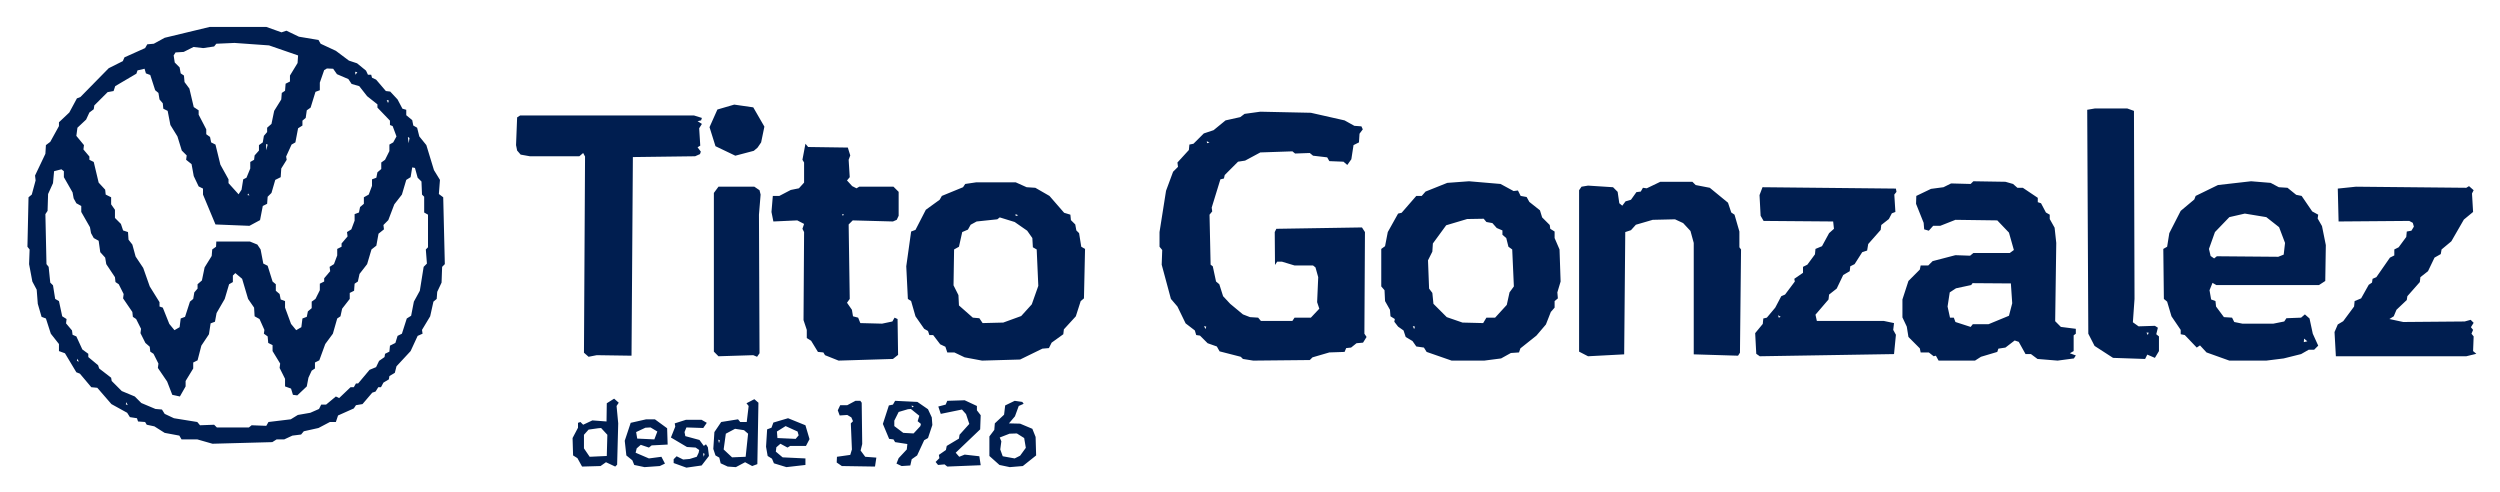
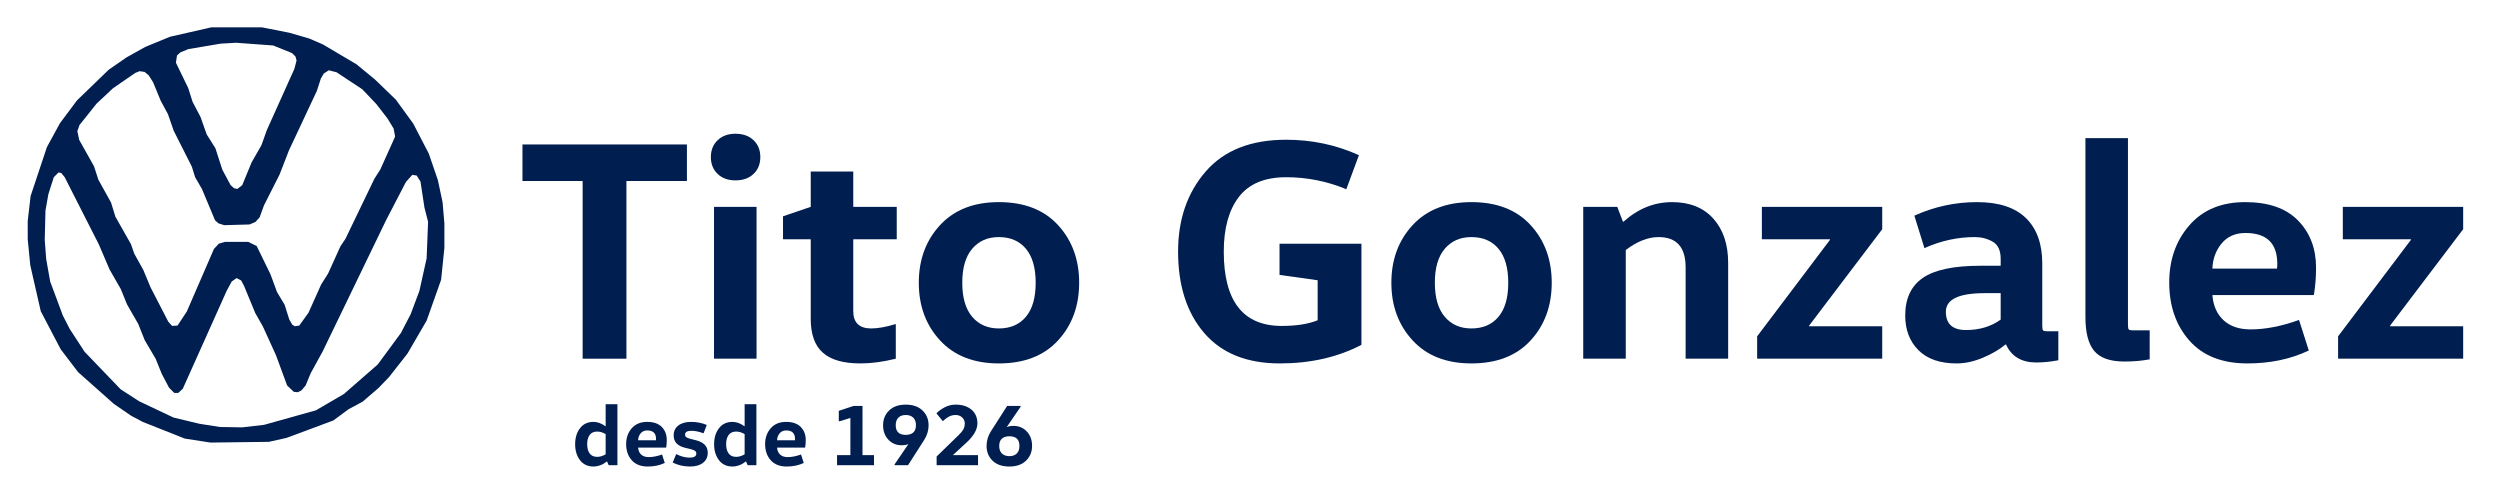
<svg xmlns="http://www.w3.org/2000/svg" viewBox="0 0 1150 226" role="img" aria-label="Tito Gonzalez Automotores">
-   <path fill="#001E50" fill-rule="evenodd" d="M 96.50 12.38 L 75.75 17.38 L 70.75 20.12 L 67.75 20.38 L 66.75 22.12 L 57.25 26.38 L 56.50 28.12 L 50.00 31.38 L 37.00 44.62 L 35.38 45.25 L 31.88 51.75 L 27.12 56.25 L 27.12 58.00 L 23.12 65.25 L 21.12 66.75 L 20.88 70.75 L 16.12 80.75 L 16.38 83.00 L 14.62 89.50 L 13.12 90.75 L 12.62 113.50 L 13.62 114.75 L 13.38 121.50 L 14.88 129.50 L 16.88 133.25 L 17.38 139.75 L 19.12 145.75 L 21.12 146.50 L 23.38 153.50 L 27.12 158.25 L 27.12 161.50 L 29.88 162.50 L 35.12 171.25 L 36.75 171.88 L 42.00 178.12 L 44.75 178.38 L 51.25 185.88 L 58.50 189.88 L 59.75 191.88 L 63.00 192.38 L 63.50 193.88 L 66.75 194.12 L 67.50 195.38 L 71.00 196.12 L 75.75 199.12 L 82.50 200.38 L 83.50 202.12 L 90.75 202.12 L 97.75 204.12 L 125.25 203.38 L 127.25 202.12 L 130.75 202.12 L 134.50 200.38 L 138.50 199.88 L 139.75 198.38 L 146.50 196.88 L 151.75 194.12 L 154.50 194.12 L 155.50 191.12 L 162.75 187.88 L 163.75 186.38 L 166.75 185.88 L 171.25 180.62 L 172.75 180.12 L 174.00 178.12 L 175.25 178.12 L 176.38 176.00 L 178.88 174.50 L 179.12 173.00 L 181.62 171.50 L 182.38 168.50 L 188.88 161.50 L 192.12 154.50 L 194.38 153.50 L 194.12 151.75 L 197.88 145.50 L 199.38 138.75 L 200.88 137.50 L 201.12 134.25 L 203.12 130.00 L 203.38 122.75 L 204.62 121.50 L 203.88 90.75 L 201.88 89.25 L 202.38 82.75 L 199.62 78.25 L 196.12 66.75 L 192.88 62.75 L 191.88 58.75 L 190.12 57.75 L 189.62 55.25 L 186.88 53.00 L 186.88 50.50 L 185.12 50.00 L 182.88 45.75 L 179.50 42.12 L 177.50 41.88 L 173.00 36.62 L 171.12 35.75 L 170.75 34.38 L 169.25 34.38 L 168.38 32.50 L 164.25 29.12 L 160.50 27.88 L 154.50 23.38 L 147.50 20.12 L 146.50 18.38 L 137.50 16.88 L 131.75 14.12 L 129.50 14.88 L 122.50 12.38 L 96.50 12.38 Z M 107.88 19.75 L 123.75 20.88 L 137.12 25.50 L 136.88 29.00 L 133.38 34.75 L 133.38 37.50 L 131.38 38.50 L 131.12 41.75 L 129.62 42.75 L 129.38 45.75 L 126.12 51.00 L 124.88 57.00 L 122.88 58.75 L 122.88 60.75 L 121.38 62.50 L 120.88 65.50 L 119.12 66.75 L 119.12 69.25 L 117.12 71.50 L 116.88 73.50 L 115.12 74.50 L 115.12 77.50 L 113.38 81.75 L 111.88 82.50 L 111.12 87.25 L 109.75 89.38 L 105.12 84.25 L 105.12 82.50 L 101.38 75.75 L 99.12 66.50 L 97.12 65.50 L 96.62 63.00 L 94.88 61.75 L 94.88 59.50 L 91.38 52.75 L 91.38 50.75 L 89.12 49.25 L 87.12 40.75 L 84.88 37.75 L 84.62 34.75 L 83.12 33.75 L 82.62 31.00 L 80.38 28.75 L 79.88 25.50 L 80.75 24.12 L 84.50 23.88 L 89.00 21.62 L 93.50 22.12 L 98.50 21.38 L 99.50 20.12 L 107.88 19.75 Z M 150.38 31.50 L 153.25 31.62 L 155.00 34.12 L 160.25 36.38 L 161.75 38.62 L 165.25 39.62 L 168.88 44.25 L 173.62 48.00 L 173.62 49.50 L 179.38 55.50 L 179.38 57.50 L 180.62 58.00 L 182.38 62.75 L 180.88 65.50 L 179.12 66.50 L 179.12 69.50 L 177.12 73.50 L 175.38 74.75 L 175.38 77.75 L 173.62 79.25 L 173.12 81.75 L 171.12 82.50 L 171.12 85.50 L 169.62 89.50 L 167.38 90.75 L 167.38 93.75 L 165.62 95.25 L 165.12 97.75 L 163.12 98.50 L 163.12 101.50 L 161.62 105.50 L 159.62 106.75 L 159.88 108.75 L 157.12 112.00 L 157.12 113.50 L 155.12 114.50 L 155.12 117.50 L 153.62 121.50 L 151.62 122.75 L 151.88 124.75 L 149.12 128.00 L 149.12 129.50 L 147.12 130.50 L 147.12 133.50 L 145.12 137.50 L 143.38 138.75 L 143.38 141.75 L 141.62 143.25 L 141.12 145.75 L 139.12 146.50 L 138.62 150.50 L 136.25 151.88 L 133.88 149.00 L 131.12 141.50 L 131.12 138.50 L 129.12 137.75 L 128.62 135.25 L 126.88 133.75 L 126.88 130.75 L 125.38 129.50 L 123.12 122.25 L 121.12 121.25 L 119.88 114.75 L 118.38 112.50 L 115.00 111.12 L 99.50 111.12 L 99.38 113.50 L 97.62 114.75 L 97.38 117.75 L 94.12 123.00 L 92.88 129.00 L 90.88 130.75 L 90.88 132.75 L 89.38 134.50 L 88.88 137.50 L 87.38 138.75 L 85.12 145.75 L 83.12 146.50 L 82.62 150.50 L 80.25 151.88 L 77.88 149.00 L 74.88 141.50 L 73.38 141.00 L 73.38 139.00 L 68.88 131.75 L 65.88 123.25 L 62.38 118.00 L 60.88 112.50 L 59.12 110.25 L 58.88 106.75 L 56.62 106.00 L 55.62 103.00 L 52.88 100.25 L 52.88 96.50 L 51.12 94.00 L 51.12 90.75 L 48.62 89.50 L 48.38 87.25 L 45.38 84.00 L 43.12 74.50 L 41.12 73.50 L 41.12 72.00 L 38.38 68.75 L 38.62 66.75 L 35.12 62.50 L 35.62 58.75 L 39.62 55.00 L 41.12 51.75 L 43.12 50.25 L 43.38 48.50 L 49.50 42.38 L 52.25 41.88 L 53.00 39.62 L 62.75 33.88 L 63.25 32.38 L 66.50 31.62 L 67.12 33.75 L 69.12 34.50 L 71.38 41.50 L 72.88 42.75 L 73.38 45.75 L 74.88 47.50 L 75.12 50.00 L 77.12 51.00 L 78.38 57.50 L 81.62 62.75 L 83.62 69.25 L 85.88 71.50 L 85.62 73.50 L 88.12 75.50 L 89.12 81.00 L 91.38 85.75 L 93.38 86.75 L 93.38 89.50 L 99.12 103.25 L 114.75 103.88 L 119.62 101.25 L 120.88 94.75 L 122.88 93.75 L 123.12 90.50 L 124.88 88.75 L 126.62 82.75 L 129.12 81.50 L 129.38 77.50 L 131.88 73.50 L 131.62 72.00 L 134.12 66.50 L 135.88 65.50 L 137.12 59.00 L 139.12 57.75 L 139.12 55.50 L 140.62 54.25 L 141.12 50.75 L 142.88 49.50 L 145.12 42.25 L 147.12 41.50 L 147.12 38.00 L 149.12 32.25 L 150.38 31.50 Z M 163.38 33.00 L 164.38 33.25 L 163.50 34.38 L 163.38 33.00 Z M 177.88 46.00 L 178.88 46.25 L 178.50 47.38 L 177.88 46.00 Z M 337.75 48.12 L 330.00 50.38 L 326.38 58.50 L 329.12 67.25 L 338.25 71.62 L 346.75 69.38 L 348.50 67.88 L 350.12 65.50 L 351.62 58.25 L 346.50 49.38 L 337.75 48.12 Z M 963.75 49.88 L 960.12 50.50 L 960.62 153.50 L 963.50 159.12 L 972.00 164.62 L 986.75 165.12 L 987.75 163.12 L 991.25 164.62 L 993.12 161.50 L 993.12 154.75 L 991.88 153.75 L 992.62 150.75 L 991.25 149.88 L 983.75 150.12 L 981.12 148.25 L 981.88 137.50 L 981.62 51.00 L 978.50 49.88 L 963.75 49.88 Z M 579.75 51.38 L 572.50 52.38 L 570.50 53.88 L 563.75 55.38 L 558.25 59.88 L 553.75 61.38 L 549.00 66.12 L 547.12 66.50 L 546.88 69.00 L 541.62 74.75 L 541.88 76.75 L 539.62 79.00 L 536.38 87.75 L 533.38 106.75 L 533.38 113.50 L 534.62 115.00 L 534.38 121.75 L 538.62 137.50 L 541.62 141.00 L 545.38 148.75 L 549.62 152.00 L 550.25 154.12 L 552.00 154.38 L 555.50 157.88 L 559.75 159.38 L 561.00 161.62 L 570.75 164.12 L 571.75 165.12 L 576.50 165.88 L 602.50 165.62 L 603.75 164.38 L 611.50 162.12 L 618.50 161.88 L 619.25 160.12 L 621.50 159.88 L 624.00 157.88 L 627.00 157.62 L 628.62 155.00 L 627.62 153.50 L 627.88 106.75 L 626.50 104.62 L 587.12 105.25 L 586.38 106.75 L 586.50 121.88 L 587.50 120.38 L 589.75 120.38 L 595.50 122.12 L 604.00 122.12 L 605.12 123.00 L 606.38 127.50 L 605.88 139.00 L 606.88 142.00 L 603.00 146.12 L 595.50 146.12 L 594.50 147.62 L 580.00 147.62 L 578.75 146.12 L 575.00 145.88 L 571.75 144.62 L 565.88 139.75 L 562.62 136.25 L 560.88 130.75 L 559.38 129.50 L 557.88 122.50 L 556.88 121.75 L 556.38 98.75 L 557.62 97.25 L 557.38 95.50 L 561.38 82.50 L 563.00 82.12 L 563.38 80.50 L 569.50 74.38 L 572.75 73.88 L 579.75 70.12 L 594.50 69.62 L 595.75 70.62 L 602.50 70.38 L 604.00 71.62 L 610.50 72.38 L 611.50 74.12 L 618.00 74.38 L 619.75 75.88 L 621.62 73.25 L 622.62 66.75 L 625.12 65.50 L 625.38 61.50 L 626.88 59.50 L 626.25 58.12 L 623.00 57.88 L 618.50 55.38 L 603.00 51.88 L 579.75 51.38 Z M 239.25 53.12 L 237.88 54.00 L 237.38 66.75 L 237.88 69.25 L 239.50 71.12 L 243.75 71.88 L 266.50 71.88 L 268.25 70.38 L 269.12 72.00 L 268.62 162.25 L 270.75 164.12 L 274.50 163.38 L 290.50 163.62 L 291.12 72.25 L 319.75 71.88 L 322.00 70.88 L 322.38 69.75 L 320.88 67.75 L 322.12 67.00 L 321.62 59.00 L 322.88 57.00 L 320.88 55.75 L 322.50 55.38 L 322.88 54.25 L 319.25 53.12 L 239.25 53.12 Z M 187.62 63.00 L 188.38 63.50 L 188.00 65.88 L 187.62 63.00 Z M 555.12 65.00 L 556.38 65.50 L 555.25 65.88 L 555.12 65.00 Z M 122.38 66.25 L 123.12 66.50 L 122.50 69.12 L 122.38 66.25 Z M 370.50 66.12 L 369.12 73.50 L 369.88 74.75 L 369.88 84.00 L 367.50 86.62 L 363.75 87.38 L 358.50 90.12 L 355.50 90.12 L 354.88 97.50 L 355.75 101.88 L 366.75 101.38 L 369.88 103.00 L 369.12 105.25 L 369.88 106.75 L 369.62 147.25 L 371.12 151.75 L 371.12 155.50 L 373.12 156.75 L 376.25 161.88 L 378.75 162.12 L 379.50 163.38 L 385.75 165.88 L 410.75 165.12 L 413.12 163.25 L 412.88 146.75 L 411.50 146.12 L 410.50 147.88 L 405.75 148.88 L 395.75 148.62 L 394.75 146.12 L 392.38 145.50 L 391.88 142.50 L 389.62 139.25 L 390.88 137.50 L 390.38 103.25 L 392.25 101.38 L 410.75 101.88 L 412.50 101.12 L 413.38 99.25 L 413.38 88.25 L 411.00 85.88 L 395.25 85.88 L 394.00 86.62 L 392.00 85.62 L 389.62 83.00 L 390.88 81.50 L 390.38 73.50 L 391.12 71.50 L 390.00 67.88 L 371.75 67.62 L 370.50 66.12 Z M 189.62 77.00 L 190.88 77.25 L 192.12 81.75 L 193.88 83.50 L 194.12 89.50 L 195.12 90.50 L 195.12 97.75 L 196.88 98.75 L 196.88 113.75 L 195.88 114.75 L 196.38 121.25 L 194.88 122.75 L 193.12 133.75 L 190.38 138.75 L 189.12 145.25 L 187.12 146.50 L 184.88 153.50 L 182.88 154.50 L 181.88 157.75 L 179.38 159.00 L 179.12 161.75 L 177.12 162.75 L 176.88 164.25 L 174.38 166.00 L 173.00 168.88 L 170.00 170.12 L 164.75 176.38 L 163.75 176.38 L 162.75 178.12 L 161.25 178.12 L 156.00 183.12 L 154.50 182.38 L 150.00 186.12 L 147.75 186.12 L 146.75 188.12 L 142.75 189.88 L 137.00 190.88 L 133.75 192.88 L 123.50 194.12 L 122.50 195.88 L 115.75 195.62 L 114.50 196.62 L 99.75 196.62 L 98.50 195.38 L 92.00 195.62 L 90.75 194.12 L 80.00 192.38 L 75.75 190.38 L 74.50 188.38 L 71.50 188.12 L 65.00 185.38 L 62.00 182.38 L 56.00 179.88 L 51.38 175.25 L 51.12 173.75 L 45.62 169.50 L 45.12 168.00 L 40.62 164.25 L 40.62 162.75 L 37.88 160.75 L 35.12 154.75 L 33.38 154.00 L 33.12 152.00 L 30.38 148.75 L 30.62 146.75 L 28.62 145.50 L 27.12 138.50 L 25.38 137.50 L 24.38 131.25 L 23.12 130.00 L 22.38 122.75 L 21.38 121.50 L 20.88 98.50 L 21.88 97.00 L 22.12 89.25 L 24.38 84.25 L 24.88 78.75 L 28.25 77.88 L 29.38 78.75 L 29.38 81.50 L 33.38 88.50 L 33.88 91.25 L 35.12 93.50 L 37.38 94.75 L 37.38 97.50 L 41.38 104.50 L 41.88 107.25 L 43.12 109.50 L 45.38 110.75 L 46.12 116.00 L 48.38 118.50 L 48.88 121.50 L 52.88 127.50 L 53.12 129.75 L 54.62 130.75 L 56.88 135.25 L 56.62 137.25 L 60.88 143.50 L 61.12 145.75 L 62.62 146.75 L 64.88 151.25 L 64.62 153.25 L 66.88 157.75 L 68.88 159.50 L 69.12 161.75 L 70.62 162.75 L 72.88 167.25 L 72.62 169.25 L 76.88 175.50 L 79.25 181.62 L 82.75 182.38 L 85.38 177.75 L 85.38 175.25 L 88.88 169.50 L 88.88 166.75 L 90.88 165.75 L 92.62 159.00 L 96.12 153.75 L 96.88 148.75 L 98.88 148.00 L 99.62 144.00 L 103.38 137.50 L 105.38 130.75 L 107.12 129.75 L 107.12 126.75 L 108.25 125.62 L 111.38 128.25 L 114.12 137.50 L 116.88 141.50 L 117.12 145.50 L 119.38 146.75 L 121.62 151.75 L 121.38 153.50 L 123.12 154.75 L 123.38 157.75 L 125.38 158.75 L 125.38 161.50 L 128.88 167.25 L 128.62 169.25 L 131.12 174.25 L 131.12 177.75 L 133.88 178.75 L 134.75 181.62 L 136.75 181.88 L 141.12 177.75 L 141.88 173.75 L 143.38 170.50 L 144.88 169.50 L 144.88 166.75 L 146.88 165.75 L 149.62 158.25 L 153.12 153.50 L 155.12 146.50 L 156.62 145.50 L 157.38 142.00 L 160.88 137.50 L 160.88 134.75 L 162.88 133.75 L 163.12 130.50 L 164.62 129.50 L 165.38 126.00 L 168.88 121.50 L 170.88 114.75 L 173.12 113.00 L 174.12 107.50 L 176.62 105.50 L 176.38 103.50 L 178.62 101.25 L 181.38 94.00 L 184.88 89.50 L 186.88 82.75 L 188.88 81.50 L 189.62 77.00 Z M 675.75 83.38 L 665.75 84.12 L 655.75 88.12 L 654.00 90.12 L 651.50 90.12 L 644.75 97.88 L 643.12 98.25 L 638.38 106.75 L 637.12 113.25 L 635.38 114.50 L 635.38 131.75 L 636.88 133.50 L 637.12 138.50 L 639.38 142.50 L 639.62 145.50 L 641.62 146.75 L 641.38 148.00 L 643.12 150.25 L 645.62 152.00 L 646.62 155.00 L 649.75 156.88 L 651.50 159.38 L 655.00 159.88 L 656.25 161.88 L 667.75 165.88 L 682.75 165.88 L 690.50 164.88 L 695.00 162.38 L 698.75 162.12 L 699.38 160.25 L 706.75 154.38 L 711.12 149.25 L 713.38 143.50 L 715.12 141.50 L 715.12 138.50 L 716.62 137.25 L 716.38 134.50 L 717.88 129.50 L 717.38 114.75 L 715.12 109.50 L 715.12 106.50 L 713.12 105.25 L 712.88 103.50 L 709.38 100.00 L 708.38 96.75 L 703.50 92.88 L 702.25 90.62 L 699.50 90.12 L 698.25 87.62 L 696.25 87.88 L 690.25 84.62 L 675.75 83.38 Z M 907.75 83.38 L 906.50 84.62 L 897.50 84.38 L 894.00 86.12 L 888.25 86.88 L 881.50 90.12 L 881.38 93.75 L 884.88 102.50 L 885.12 105.50 L 887.25 106.12 L 889.25 103.88 L 892.50 103.88 L 899.50 101.12 L 918.75 101.38 L 924.12 107.00 L 926.38 115.00 L 924.50 116.38 L 907.75 116.38 L 906.25 117.62 L 899.50 117.38 L 889.00 120.12 L 887.00 122.12 L 883.50 122.12 L 883.12 124.00 L 877.88 129.25 L 875.12 137.75 L 875.12 146.00 L 877.12 150.25 L 877.88 155.00 L 883.12 160.25 L 883.50 162.12 L 887.25 162.12 L 889.50 163.88 L 890.50 163.62 L 891.75 165.88 L 908.50 165.88 L 911.25 164.12 L 918.75 161.88 L 919.25 160.38 L 922.50 159.88 L 926.75 156.62 L 928.62 157.25 L 931.75 162.88 L 934.25 162.88 L 937.25 165.12 L 946.50 165.88 L 954.00 164.88 L 954.88 163.50 L 952.12 162.50 L 953.88 161.50 L 953.88 154.25 L 954.88 153.50 L 954.88 151.25 L 948.00 150.38 L 945.38 147.75 L 945.88 111.75 L 945.12 104.75 L 942.88 100.75 L 942.88 98.75 L 941.12 97.75 L 938.88 93.50 L 937.38 93.00 L 937.38 91.00 L 930.50 86.38 L 928.00 86.38 L 926.00 84.62 L 922.50 83.62 L 907.75 83.38 Z M 1035.50 83.38 L 1020.25 85.12 L 1010.00 90.12 L 1009.38 91.75 L 1003.12 97.00 L 997.88 107.25 L 996.88 113.50 L 995.12 114.50 L 995.38 137.50 L 996.88 138.75 L 998.88 145.50 L 1003.12 151.75 L 1003.12 153.75 L 1005.00 154.12 L 1010.50 159.88 L 1012.00 158.88 L 1015.00 162.12 L 1025.50 165.88 L 1042.50 165.88 L 1050.50 164.88 L 1058.50 162.88 L 1062.00 160.88 L 1064.50 160.88 L 1066.38 159.00 L 1063.88 153.50 L 1062.38 146.50 L 1060.25 144.62 L 1058.50 146.12 L 1051.75 146.38 L 1050.75 147.88 L 1045.75 148.88 L 1031.50 148.88 L 1027.75 148.12 L 1026.75 146.12 L 1023.00 145.88 L 1019.38 141.00 L 1019.12 138.50 L 1017.12 137.75 L 1016.38 133.50 L 1017.75 130.12 L 1019.50 131.12 L 1066.75 131.12 L 1069.62 129.25 L 1069.88 112.75 L 1068.12 104.00 L 1066.12 100.50 L 1066.38 98.75 L 1063.62 97.25 L 1058.75 90.12 L 1056.25 89.62 L 1052.25 86.38 L 1048.25 86.12 L 1044.50 84.12 L 1035.50 83.38 Z M 763.75 83.62 L 757.50 86.62 L 755.75 86.38 L 754.75 88.12 L 752.75 88.38 L 750.25 91.88 L 747.75 92.62 L 746.25 94.62 L 744.88 93.50 L 744.12 88.25 L 742.00 86.12 L 730.50 85.38 L 727.50 85.88 L 726.38 87.50 L 726.38 161.75 L 730.50 163.88 L 747.12 163.00 L 747.62 106.75 L 750.25 105.88 L 752.50 103.38 L 760.25 101.12 L 770.50 100.88 L 774.25 102.62 L 777.62 106.25 L 779.12 111.75 L 779.12 163.00 L 799.50 163.62 L 800.38 162.25 L 800.88 114.75 L 800.12 113.75 L 800.12 106.50 L 797.88 98.75 L 796.38 97.75 L 794.88 93.25 L 786.50 86.38 L 780.00 85.12 L 778.50 83.62 L 763.75 83.62 Z M 449.00 83.88 L 444.00 84.62 L 443.00 86.12 L 433.25 90.12 L 432.25 91.88 L 425.88 96.50 L 421.12 105.75 L 419.12 106.50 L 416.88 122.50 L 417.62 137.50 L 419.12 138.50 L 421.12 145.50 L 425.12 151.25 L 426.88 152.25 L 427.50 154.12 L 429.25 154.12 L 432.50 158.38 L 434.88 159.50 L 435.75 162.12 L 439.00 162.12 L 443.75 164.38 L 451.75 165.88 L 469.25 165.38 L 479.50 160.38 L 482.50 160.12 L 483.75 157.62 L 489.12 153.75 L 489.38 151.50 L 494.88 145.50 L 497.12 138.50 L 498.62 137.25 L 499.12 114.50 L 497.38 113.50 L 496.38 107.25 L 495.12 106.00 L 494.62 103.25 L 492.62 101.25 L 492.38 98.75 L 489.50 97.88 L 482.75 90.12 L 476.25 86.38 L 472.25 86.12 L 467.25 83.88 L 449.00 83.88 Z M 1135.75 85.62 L 1134.50 86.38 L 1083.75 85.88 L 1075.38 86.75 L 1075.75 101.88 L 1108.25 101.62 L 1109.88 102.50 L 1110.38 104.25 L 1109.25 106.12 L 1107.12 106.50 L 1106.88 109.00 L 1103.38 113.75 L 1101.38 114.75 L 1101.38 117.50 L 1099.38 118.50 L 1093.12 127.50 L 1091.38 128.25 L 1091.12 130.00 L 1089.62 131.00 L 1086.12 137.25 L 1083.12 138.50 L 1082.88 141.00 L 1077.88 147.75 L 1075.38 149.25 L 1073.88 152.75 L 1074.50 163.88 L 1134.50 163.88 L 1139.12 162.75 L 1137.62 161.50 L 1137.88 154.75 L 1136.88 153.50 L 1137.62 151.75 L 1136.62 150.50 L 1137.88 148.50 L 1136.50 147.12 L 1133.75 147.88 L 1105.50 148.12 L 1099.12 146.75 L 1101.12 145.50 L 1102.38 142.50 L 1107.12 138.00 L 1107.38 136.25 L 1113.12 129.75 L 1113.38 127.50 L 1116.88 124.75 L 1119.88 118.50 L 1122.75 116.88 L 1123.12 114.75 L 1127.62 111.00 L 1133.38 101.00 L 1137.62 97.50 L 1137.12 89.00 L 1137.88 87.50 L 1135.75 85.62 Z M 330.50 85.88 L 328.38 88.75 L 328.38 161.75 L 330.50 163.88 L 346.50 163.38 L 348.25 164.12 L 349.38 162.50 L 349.12 98.75 L 349.88 89.50 L 349.38 87.50 L 347.00 85.88 L 330.50 85.88 Z M 810.75 86.12 L 809.38 89.75 L 809.88 99.25 L 811.25 101.62 L 843.25 101.88 L 843.62 105.25 L 841.38 107.25 L 838.12 113.25 L 835.12 114.50 L 834.88 117.00 L 831.38 121.75 L 829.38 122.75 L 829.38 125.50 L 825.38 128.25 L 825.62 129.50 L 821.12 135.50 L 819.38 136.25 L 816.62 141.50 L 812.75 146.12 L 811.12 146.50 L 810.88 149.00 L 807.38 153.25 L 807.88 162.75 L 809.50 163.88 L 871.25 162.88 L 872.12 154.00 L 870.88 151.75 L 871.25 148.62 L 866.50 147.62 L 835.75 147.62 L 835.12 144.75 L 841.12 137.75 L 841.38 135.50 L 844.88 132.75 L 847.88 126.50 L 850.88 124.75 L 851.12 122.50 L 853.12 121.50 L 856.62 116.00 L 858.88 115.25 L 859.38 112.25 L 865.12 105.75 L 865.38 103.50 L 868.88 100.75 L 870.25 98.12 L 871.88 97.50 L 871.38 89.50 L 872.38 88.25 L 872.12 86.75 L 810.75 86.12 Z M 114.12 89.00 L 114.75 89.88 L 113.88 89.75 L 114.12 89.00 Z M 1032.62 98.25 L 1042.50 99.88 L 1048.38 104.50 L 1051.12 111.75 L 1050.50 117.12 L 1048.00 118.12 L 1019.75 117.88 L 1018.50 118.88 L 1016.88 117.75 L 1016.12 114.50 L 1018.88 106.75 L 1025.50 99.88 L 1032.62 98.25 Z M 387.38 98.50 L 388.12 98.50 L 387.75 99.38 L 387.38 98.50 Z M 467.12 98.50 L 468.38 99.00 L 467.25 99.38 L 467.12 98.50 Z M 459.88 100.00 L 466.75 102.12 L 472.50 106.12 L 474.88 109.50 L 475.12 113.75 L 476.88 114.75 L 477.62 131.50 L 474.62 140.00 L 469.75 145.38 L 461.50 148.38 L 452.00 148.62 L 450.50 146.38 L 447.50 146.12 L 441.12 140.50 L 440.88 135.75 L 438.62 131.25 L 438.88 114.75 L 441.12 113.50 L 442.62 106.75 L 445.25 105.62 L 446.50 103.38 L 449.25 101.88 L 458.75 100.88 L 459.88 100.00 Z M 674.88 100.75 L 682.50 100.62 L 683.75 102.12 L 686.50 102.62 L 688.50 104.88 L 691.12 106.00 L 691.12 108.00 L 692.88 109.50 L 693.88 113.50 L 695.62 114.75 L 696.38 131.75 L 694.38 134.50 L 693.12 140.25 L 687.75 146.12 L 683.75 146.12 L 682.25 148.62 L 672.75 148.38 L 665.50 145.88 L 659.38 139.75 L 658.88 134.75 L 657.38 132.75 L 656.88 119.75 L 658.88 115.75 L 659.12 112.00 L 665.25 103.62 L 674.88 100.75 Z M 907.38 130.25 L 925.00 130.38 L 925.62 139.50 L 924.12 145.25 L 914.75 149.12 L 907.50 149.12 L 906.50 150.38 L 899.50 148.12 L 898.75 146.12 L 897.00 146.12 L 895.88 141.00 L 896.88 134.50 L 899.75 132.62 L 906.75 131.12 L 907.38 130.25 Z M 817.88 145.00 L 819.12 145.75 L 818.25 146.12 L 817.88 145.00 Z M 553.88 150.00 L 554.88 150.25 L 554.50 151.38 L 553.88 150.00 Z M 649.88 150.00 L 650.88 150.25 L 650.50 151.38 L 649.88 150.00 Z M 987.38 153.00 L 988.38 153.00 L 988.00 154.12 L 987.38 153.00 Z M 1059.88 155.75 L 1061.38 157.00 L 1059.75 157.38 L 1059.88 155.75 Z M 35.62 165.00 L 36.25 166.38 L 35.38 166.00 L 35.62 165.00 Z M 282.50 183.38 L 279.12 185.50 L 279.00 193.88 L 272.50 193.38 L 268.25 195.38 L 267.00 194.12 L 265.88 194.50 L 265.88 196.75 L 263.38 201.50 L 263.62 209.50 L 265.62 210.75 L 267.75 214.62 L 276.25 214.38 L 278.75 212.62 L 283.00 214.62 L 283.88 213.75 L 284.38 194.75 L 283.62 186.75 L 284.62 185.25 L 282.50 183.38 Z M 347.00 183.62 L 343.38 185.50 L 344.38 186.75 L 343.50 194.12 L 340.50 194.12 L 339.50 192.88 L 331.75 194.12 L 328.62 198.75 L 328.12 206.50 L 329.12 209.50 L 330.88 210.50 L 331.50 213.12 L 334.75 214.62 L 338.50 214.88 L 342.75 212.62 L 346.00 214.38 L 348.38 213.50 L 348.88 185.25 L 347.00 183.62 Z M 443.75 184.12 L 435.75 184.38 L 435.00 186.12 L 431.62 187.00 L 432.75 190.38 L 442.50 188.38 L 444.38 190.50 L 445.88 195.00 L 441.38 200.00 L 441.12 201.75 L 435.50 205.12 L 435.12 207.00 L 431.88 209.25 L 432.12 210.75 L 430.38 212.50 L 431.50 213.88 L 434.50 213.62 L 435.75 214.62 L 451.12 214.00 L 450.50 209.88 L 443.75 209.12 L 441.25 210.12 L 439.62 208.25 L 450.88 197.50 L 451.12 191.00 L 449.38 188.75 L 449.38 186.75 L 443.75 184.12 Z M 393.50 184.38 L 389.75 186.38 L 386.50 186.38 L 385.38 188.75 L 386.25 191.12 L 389.75 190.88 L 391.62 192.00 L 392.38 193.75 L 391.38 194.75 L 391.88 206.75 L 391.12 209.25 L 385.00 210.12 L 384.88 212.75 L 387.25 214.38 L 402.50 214.62 L 403.12 210.50 L 398.00 210.12 L 395.88 207.25 L 396.62 204.25 L 396.38 185.25 L 395.75 184.38 L 393.50 184.38 Z M 411.75 184.38 L 410.75 186.12 L 408.88 186.50 L 406.12 195.00 L 409.00 201.88 L 411.00 202.12 L 411.75 203.38 L 417.38 204.25 L 417.12 206.75 L 413.38 210.75 L 412.38 213.25 L 414.75 214.38 L 418.75 214.12 L 419.38 211.25 L 421.88 209.50 L 425.12 202.50 L 426.88 201.50 L 428.88 195.50 L 428.62 192.00 L 426.88 188.25 L 422.00 184.88 L 411.75 184.38 Z M 466.75 184.38 L 462.38 186.50 L 461.88 190.75 L 457.62 194.75 L 457.38 197.75 L 455.12 200.75 L 455.12 209.75 L 459.75 213.88 L 464.50 214.88 L 470.50 214.38 L 476.62 209.50 L 476.38 201.00 L 474.88 197.25 L 469.25 194.88 L 464.12 194.75 L 466.88 191.50 L 468.62 186.75 L 470.88 185.75 L 470.25 184.88 L 466.75 184.38 Z M 58.12 185.00 L 58.75 186.38 L 57.88 186.00 L 58.12 185.00 Z M 419.38 186.50 L 420.38 187.00 L 419.50 187.38 L 419.38 186.50 Z M 417.62 188.25 L 419.00 188.12 L 422.88 191.25 L 422.12 193.75 L 423.62 195.00 L 423.38 196.00 L 420.25 199.38 L 415.50 199.12 L 411.38 196.00 L 411.38 193.50 L 413.38 189.50 L 417.62 188.25 Z M 362.50 192.38 L 355.75 194.38 L 354.88 196.75 L 352.88 197.50 L 352.38 205.50 L 353.12 209.75 L 355.12 211.00 L 356.00 213.12 L 361.75 214.88 L 370.50 213.88 L 370.50 210.88 L 360.00 210.38 L 356.88 207.75 L 357.12 205.75 L 359.00 204.12 L 362.25 205.88 L 363.50 205.12 L 370.75 205.12 L 372.38 202.00 L 370.50 195.62 L 362.50 192.38 Z M 297.25 192.88 L 290.12 194.50 L 287.38 202.75 L 288.12 209.50 L 290.88 211.75 L 291.75 213.88 L 296.50 214.88 L 303.50 214.38 L 305.88 213.25 L 304.25 210.12 L 298.50 210.88 L 292.38 208.25 L 292.88 206.25 L 294.75 204.62 L 298.50 205.88 L 299.75 204.88 L 307.12 204.50 L 306.88 197.00 L 301.25 192.88 L 297.25 192.88 Z M 315.50 193.12 L 310.38 194.75 L 310.62 196.25 L 308.62 201.25 L 316.00 205.62 L 320.00 205.88 L 321.62 207.00 L 321.38 208.25 L 320.50 210.12 L 317.25 211.12 L 314.25 211.38 L 311.25 209.88 L 309.88 211.25 L 309.88 213.00 L 315.75 215.12 L 322.75 214.12 L 326.12 209.75 L 325.62 205.75 L 324.75 204.38 L 323.75 205.12 L 321.75 202.38 L 315.25 200.62 L 314.88 198.75 L 315.75 196.62 L 323.50 196.88 L 325.12 194.50 L 322.75 193.12 L 315.50 193.12 Z M 361.38 196.00 L 366.88 198.50 L 367.38 200.25 L 366.00 201.88 L 357.62 201.50 L 357.38 198.50 L 361.38 196.00 Z M 296.88 196.75 L 299.25 196.62 L 302.38 198.50 L 301.00 202.12 L 293.12 201.75 L 292.62 198.75 L 296.88 196.75 Z M 275.12 197.00 L 276.50 196.88 L 279.38 200.00 L 279.12 209.75 L 271.25 210.12 L 268.62 206.25 L 268.62 200.00 L 270.75 197.62 L 275.12 197.00 Z M 338.12 197.25 L 342.25 197.88 L 344.12 199.50 L 343.00 210.12 L 336.75 210.38 L 332.88 206.75 L 333.88 199.50 L 338.12 197.25 Z M 464.38 199.50 L 467.75 199.38 L 471.12 201.50 L 471.88 206.00 L 469.25 209.62 L 466.75 210.88 L 461.25 209.88 L 460.12 206.75 L 460.62 203.00 L 459.88 201.25 L 464.38 199.50 Z M 330.38 202.25 L 331.12 202.50 L 330.75 203.88 L 330.38 202.25 Z M 323.38 208.50 L 324.12 208.75 L 323.75 210.12 L 323.38 208.50 Z" />
+   <g fill="#001E50">
+     <path fill-rule="evenodd" d="M 97.17 12.58 L 78.17 16.92 L 66.83 21.58 L 58.17 26.42 L 50.00 32.08 L 35.42 46.17 L 27.58 56.67 L 21.58 67.67 L 14.08 90.17 L 12.75 101.67 L 12.75 110.00 L 13.92 122.00 L 18.75 143.17 L 27.92 160.67 L 35.92 171.17 L 52.33 185.75 L 60.33 191.25 L 65.67 194.08 L 85.00 201.75 L 96.83 203.58 L 123.67 203.25 L 131.83 201.42 L 153.33 193.42 L 160.33 188.25 L 166.83 184.75 L 174.00 178.58 L 178.92 173.50 L 187.42 162.67 L 196.25 147.50 L 202.92 128.67 L 204.42 114.00 L 204.42 102.83 L 203.58 93.00 L 201.42 82.83 L 197.25 70.67 L 190.08 56.83 L 182.08 45.83 L 172.50 36.58 L 164.00 29.58 L 148.50 20.42 L 142.33 17.75 L 133.17 15.08 L 120.50 12.58 L 97.17 12.58 Z M 108.58 19.67 L 125.67 20.92 L 134.33 24.42 L 135.92 26.00 L 136.42 27.83 L 135.42 31.67 L 122.75 59.83 L 120.25 66.83 L 115.75 74.67 L 111.42 85.17 L 109.17 86.92 L 107.67 86.58 L 106.08 85.17 L 102.25 78.00 L 99.08 68.17 L 95.08 61.83 L 92.25 53.83 L 88.58 46.83 L 86.58 40.50 L 80.92 28.83 L 81.42 25.50 L 83.00 24.08 L 86.67 22.58 L 101.50 20.08 L 108.58 19.67 Z M 151.25 32.33 L 154.83 33.25 L 166.67 41.08 L 173.08 47.83 L 178.25 54.50 L 181.08 59.17 L 181.75 62.83 L 174.92 78.00 L 172.25 82.17 L 158.92 109.83 L 156.58 113.33 L 150.92 125.83 L 147.75 130.83 L 141.92 143.83 L 137.67 149.75 L 135.67 150.08 L 134.50 149.42 L 133.08 147.00 L 130.92 140.17 L 127.42 134.33 L 124.42 126.17 L 118.08 113.17 L 114.17 111.25 L 103.50 111.25 L 100.67 112.08 L 98.42 114.50 L 85.92 143.33 L 81.67 149.75 L 79.17 149.92 L 77.42 148.00 L 69.25 132.17 L 65.92 124.17 L 61.75 116.67 L 60.25 112.33 L 53.08 99.67 L 51.08 93.17 L 45.25 82.67 L 43.25 76.50 L 36.42 64.33 L 35.58 60.33 L 36.58 57.50 L 44.42 47.67 L 52.00 40.58 L 62.17 33.58 L 64.17 32.75 L 66.50 33.08 L 68.42 34.67 L 70.42 37.83 L 73.92 46.33 L 77.25 52.50 L 79.92 60.17 L 88.25 76.67 L 89.75 81.50 L 92.92 87.00 L 98.92 101.33 L 100.50 102.75 L 103.17 103.58 L 114.83 103.25 L 117.50 102.08 L 119.42 100.00 L 121.42 94.50 L 128.58 80.33 L 132.92 69.17 L 145.75 41.83 L 147.58 36.17 L 148.92 33.83 L 151.25 32.33 Z M 26.92 79.33 L 28.17 79.58 L 29.75 81.50 L 45.42 112.33 L 50.42 124.00 L 55.58 133.00 L 58.42 140.00 L 63.58 149.00 L 66.58 156.50 L 71.58 165.00 L 74.42 172.00 L 77.75 178.33 L 80.17 180.75 L 82.00 180.75 L 84.08 178.83 L 104.25 133.83 L 106.58 129.50 L 108.83 127.92 L 110.92 129.00 L 112.25 131.50 L 117.42 144.00 L 120.92 150.17 L 126.92 163.33 L 132.08 177.33 L 135.17 180.25 L 137.00 180.42 L 138.67 179.58 L 140.58 177.33 L 142.92 171.67 L 148.42 161.67 L 177.58 101.33 L 186.75 83.67 L 189.67 80.42 L 191.67 80.75 L 193.42 83.50 L 195.25 95.50 L 196.92 102.00 L 196.25 118.83 L 192.92 133.83 L 188.92 144.50 L 184.42 153.17 L 173.75 167.67 L 158.17 181.25 L 145.33 188.75 L 121.50 195.42 L 111.50 196.58 L 101.17 196.42 L 91.67 194.92 L 79.83 192.08 L 64.00 184.58 L 55.50 179.08 L 38.92 161.83 L 32.08 151.33 L 28.92 145.17 L 23.08 129.50 L 21.25 119.17 L 20.58 110.33 L 20.92 96.83 L 22.25 89.33 L 24.75 81.50 L 26.92 79.33 Z" />
+     <g transform="translate(237.00 165.00)">
+       <path transform="translate(0.000 0) scale(0.144923 -0.144923)" d="M23 680H545V564H353V0H214V564H23Z" />
+       <path transform="translate(82.316 0) scale(0.144923 -0.144923)" d="M198 0H63V482H198ZM131 714Q167 714 188.5 693.5Q210 673 210.0 640.0Q210 607 188.5 586.5Q167 566 131 566Q96 566 74.5 586.5Q53 607 53.0 640.0Q53 673 74.5 693.5Q96 714 131 714Z" />
+       <path transform="translate(120.141 0) scale(0.144923 -0.144923)" d="M109 594H244V482H382V379H244V151Q244 96 301 96Q333 96 379 110V0Q319 -15 266 -15Q186 -15 147.5 19.0Q109 53 109 126V379H21V452L109 482Z" />
+       <path transform="translate(180.284 0) scale(0.144923 -0.144923)" d="M291 96Q346 96 377.0 133.0Q408 170 408.0 241.0Q408 312 377.0 349.0Q346 386 291 386Q238 386 206.5 349.0Q175 312 175.0 241.0Q175 170 206.5 133.0Q238 96 291 96ZM291 -15Q172 -15 104.5 58.0Q37 131 37.0 241.0Q37 351 104.5 424.0Q172 497 291 497Q412 497 479.0 424.0Q546 351 546.0 241.0Q546 131 479.0 58.0Q412 -15 291 -15Z" />
+       <path transform="translate(298.251 0) scale(0.144923 -0.144923)" d="M368 365H628V44Q515 -15 369 -15Q212 -15 129.0 81.5Q46 178 46 340Q46 493 133.5 594.0Q221 695 389 695Q512 695 620 646L580 538Q488 576 389 576Q287 576 239.0 513.5Q191 451 191 340Q191 104 375 104Q445 104 489 122V249L368 266Z" />
+       <path transform="translate(397.668 0) scale(0.144923 -0.144923)" d="M291 96Q346 96 377.0 133.0Q408 170 408.0 241.0Q408 312 377.0 349.0Q346 386 291 386Q238 386 206.5 349.0Q175 312 175.0 241.0Q175 170 206.5 133.0Q238 96 291 96ZM291 -15Q172 -15 104.5 58.0Q37 131 37.0 241.0Q37 351 104.5 424.0Q172 497 291 497Q412 497 479.0 424.0Q546 351 546.0 241.0Q546 131 479.0 58.0Q412 -15 291 -15Z" />
+       <path transform="translate(482.158 0) scale(0.144923 -0.144923)" d="M63 482H171L189 435H191Q260 497 345 497Q429 497 476.0 444.5Q523 392 523 304V0H388V290Q388 386 302 386Q252 386 198 345V0H63Z" />
+       <path transform="translate(566.359 0) scale(0.144923 -0.144923)" d="M49 482H431V411L199 105V103H431V0H34V71L265 377V379H49Z" />
+       <path transform="translate(634.762 0) scale(0.144923 -0.144923)" d="M467 302V105Q467 93 469.5 90.0Q472 87 483 87H518V-5Q481 -12 448 -12Q378 -12 352 45H350Q323 22 279.5 3.5Q236 -15 195 -15Q116 -15 74.0 27.0Q32 69 32 137Q32 218 88.0 256.5Q144 295 270 295H335V317Q335 357 309.5 371.5Q284 386 253 386Q171 386 93 351L61 454Q156 497 260 497Q363 497 415.0 446.5Q467 396 467 302ZM335 208H284Q161 208 161 149Q161 91 225.0 91.0Q289 91 335 124Z" />
+       <path transform="translate(713.455 0) scale(0.144923 -0.144923)" d="M61 700H196V108Q196 96 198.5 93.0Q201 90 212 90H265V-2Q228 -9 185 -9Q117 -9 89.0 24.5Q61 58 61 132Z" />
+       <path transform="translate(755.483 0) scale(0.144923 -0.144923)" d="M496 202H174Q178 151 209.5 122.0Q241 93 295 93Q366 93 449 123L480 26Q394 -15 285 -15Q165 -15 101.0 57.5Q37 130 37 242Q37 350 101.0 423.5Q165 497 278 497Q389 497 446.0 438.5Q503 380 503 289Q503 242 496 202ZM174 286H379Q380 291 380 301Q380 399 279 399Q231 399 203.5 366.0Q176 333 174 286Z" />
+       <path transform="translate(833.596 0) scale(0.144923 -0.144923)" d="M49 482H431V411L199 105V103H431V0H34V71L265 377V379H49Z" />
+     </g>
+     <g transform="translate(263.00 214.00)">
+       <path transform="translate(0.000 0) scale(0.040105 -0.040105)" d="M389 125V357Q340 386 292 386Q234 386 205.5 347.0Q177 308 177.0 241.0Q177 174 205.5 135.0Q234 96 292 96Q340 96 389 125ZM389 700H524V0H424L405 43H403Q378 25 362.5 15.5Q347 6 315.0 -4.5Q283 -15 250 -15Q150 -15 94.5 58.0Q39 131 39.0 241.0Q39 351 94.5 424.0Q150 497 250 497Q318 497 387 447H389Z" />
+       <path transform="translate(23.542 0) scale(0.040105 -0.040105)" d="M496 202H174Q178 151 209.5 122.0Q241 93 295 93Q366 93 449 123L480 26Q394 -15 285 -15Q165 -15 101.0 57.5Q37 130 37 242Q37 350 101.0 423.5Q165 497 278 497Q389 497 446.0 438.5Q503 380 503 289Q503 242 496 202ZM174 286H379Q380 291 380 301Q380 399 279 399Q231 399 203.5 366.0Q176 333 174 286Z" />
+       <path transform="translate(45.159 0) scale(0.040105 -0.040105)" d="M32 31 72 128Q152 87 227 87Q303 87 303 134Q303 154 287.5 165.0Q272 176 237 185L174 200Q43 231 43 342Q43 414 96.5 455.5Q150 497 243 497Q338 497 423 462L386 366Q308 395 247 395Q174 395 174 351Q174 331 188.5 321.0Q203 311 236 302L297 287Q434 253 434 143Q434 69 379.0 27.0Q324 -15 231 -15Q122 -15 32 31Z" />
+       <path transform="translate(63.928 0) scale(0.040105 -0.040105)" d="M389 125V357Q340 386 292 386Q234 386 205.5 347.0Q177 308 177.0 241.0Q177 174 205.5 135.0Q234 96 292 96Q340 96 389 125ZM389 700H524V0H424L405 43H403Q378 25 362.5 15.5Q347 6 315.0 -4.5Q283 -15 250 -15Q150 -15 94.5 58.0Q39 131 39.0 241.0Q39 351 94.5 424.0Q150 497 250 497Q318 497 387 447H389Z" />
+       <path transform="translate(87.470 0) scale(0.040105 -0.040105)" d="M496 202H174Q178 151 209.5 122.0Q241 93 295 93Q366 93 449 123L480 26Q394 -15 285 -15Q165 -15 101.0 57.5Q37 130 37 242Q37 350 101.0 423.5Q165 497 278 497Q389 497 446.0 438.5Q503 380 503 289Q503 242 496 202ZM174 286H379Q380 291 380 301Q380 399 279 399Q231 399 203.5 366.0Q176 333 174 286Z" />
+       <path transform="translate(118.351 0) scale(0.040105 -0.040105)" d="M124 505H112V624L280 680H384V116H516V0H92V116H245V542H243Z" />
+       <path transform="translate(142.013 0) scale(0.040105 -0.040105)" d="M162 0V10L319 240L318 242Q290 229 243 229Q150 229 90.0 293.5Q30 358 30.0 459.0Q30 560 99.0 627.5Q168 695 290 695Q413 695 482.5 627.5Q552 560 552 459Q552 371 504 294L316 0ZM175 459Q175 348 290 348Q346 348 376.5 375.5Q407 403 407.0 459.0Q407 515 376.0 545.5Q345 576 290 576Q236 576 205.5 545.5Q175 515 175 459Z" />
+       <path transform="translate(165.676 0) scale(0.040105 -0.040105)" d="M243 118V116H529V0H54V100L308 347Q342 379 359.5 409.0Q377 439 377.0 479.0Q377 519 347.5 547.5Q318 576 273 576Q229 576 195.0 557.5Q161 539 125 505L52 595Q87 633 146.0 664.0Q205 695 273 695Q385 695 453.5 637.5Q522 580 522 479Q522 384 414 276Z" />
+       <path transform="translate(189.338 0) scale(0.040105 -0.040105)" d="M427 680V670L270 440L271 438Q299 451 346 451Q439 451 499.0 386.5Q559 322 559.0 221.0Q559 120 490.0 52.5Q421 -15 299 -15Q174 -15 105.5 52.0Q37 119 37 221Q37 309 85 386L273 680ZM414 221Q414 332 299 332Q243 332 212.5 304.5Q182 277 182.0 221.0Q182 165 213.0 134.5Q244 104 299 104Q353 104 383.5 134.5Q414 165 414 221Z" />
+     </g>
+   </g>
</svg>
